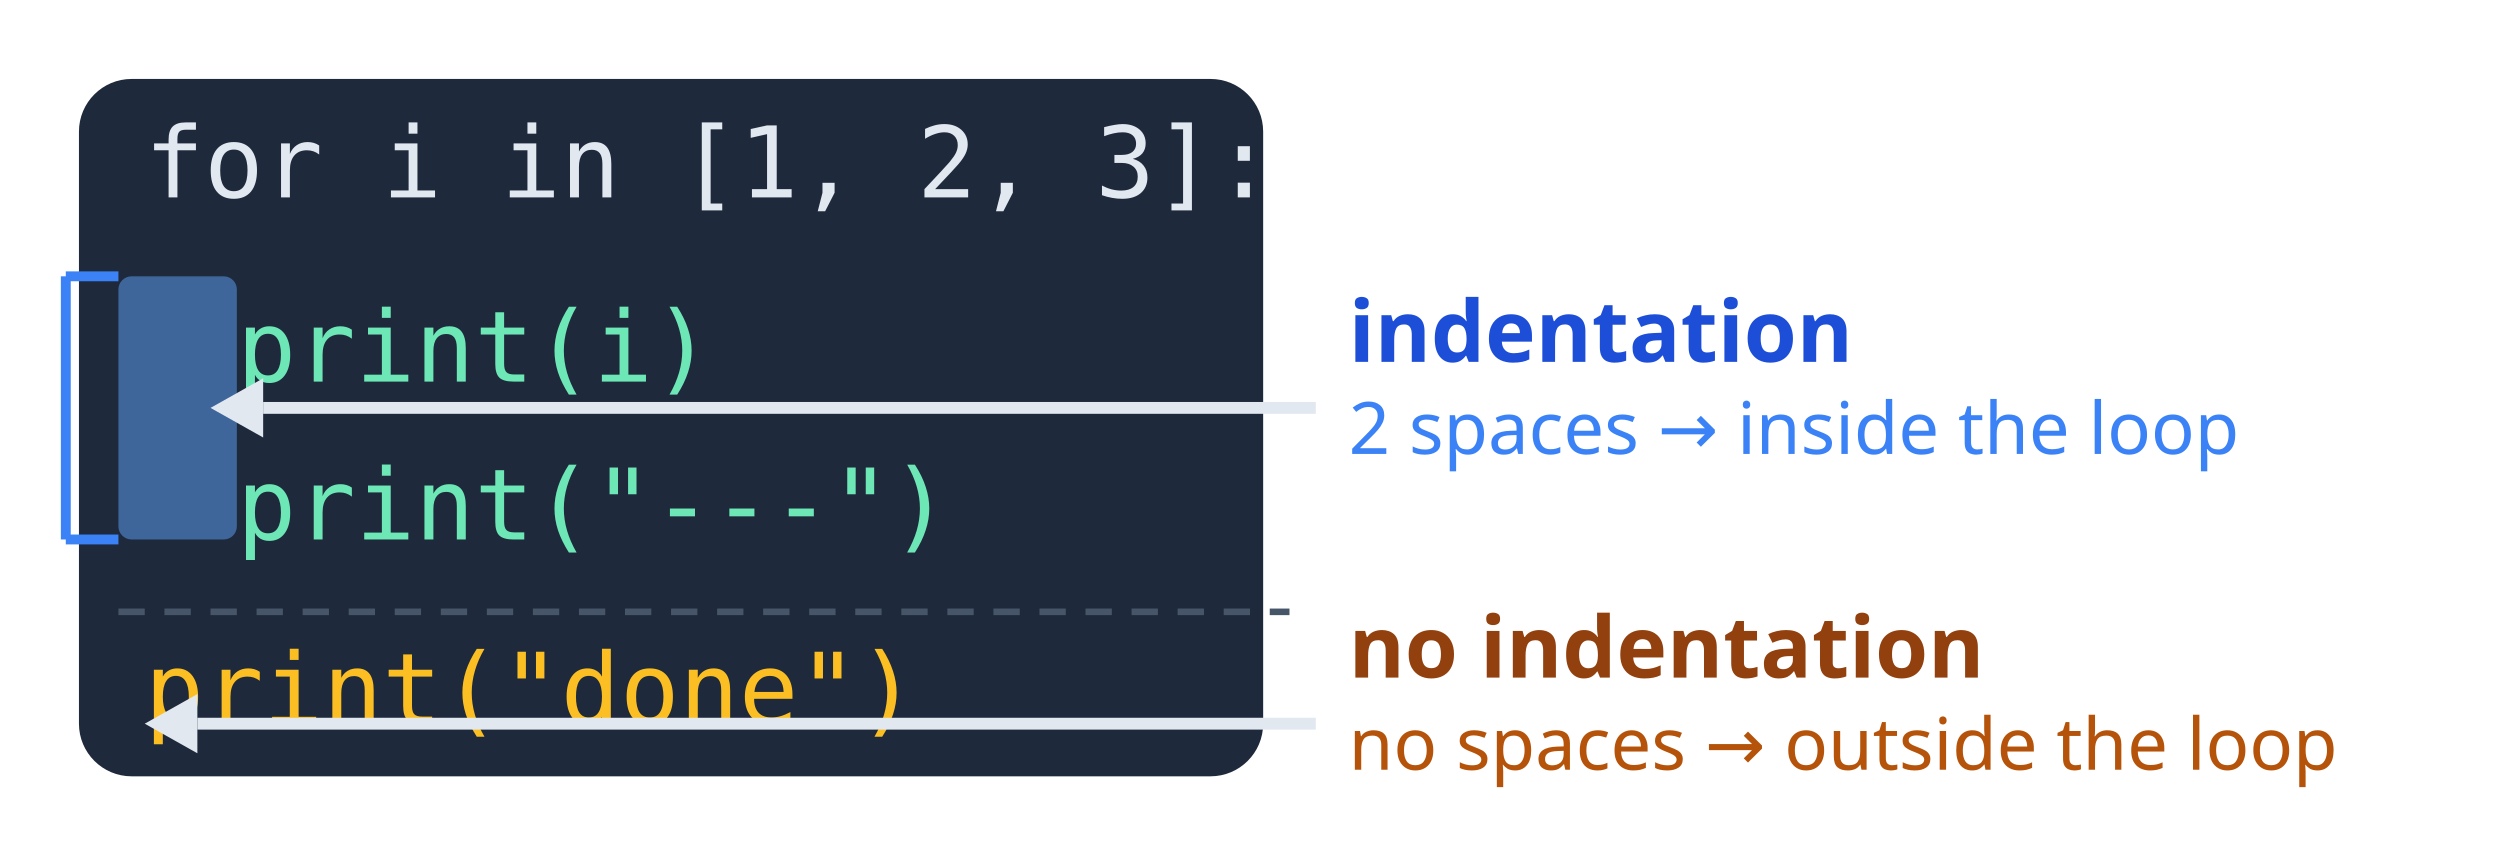
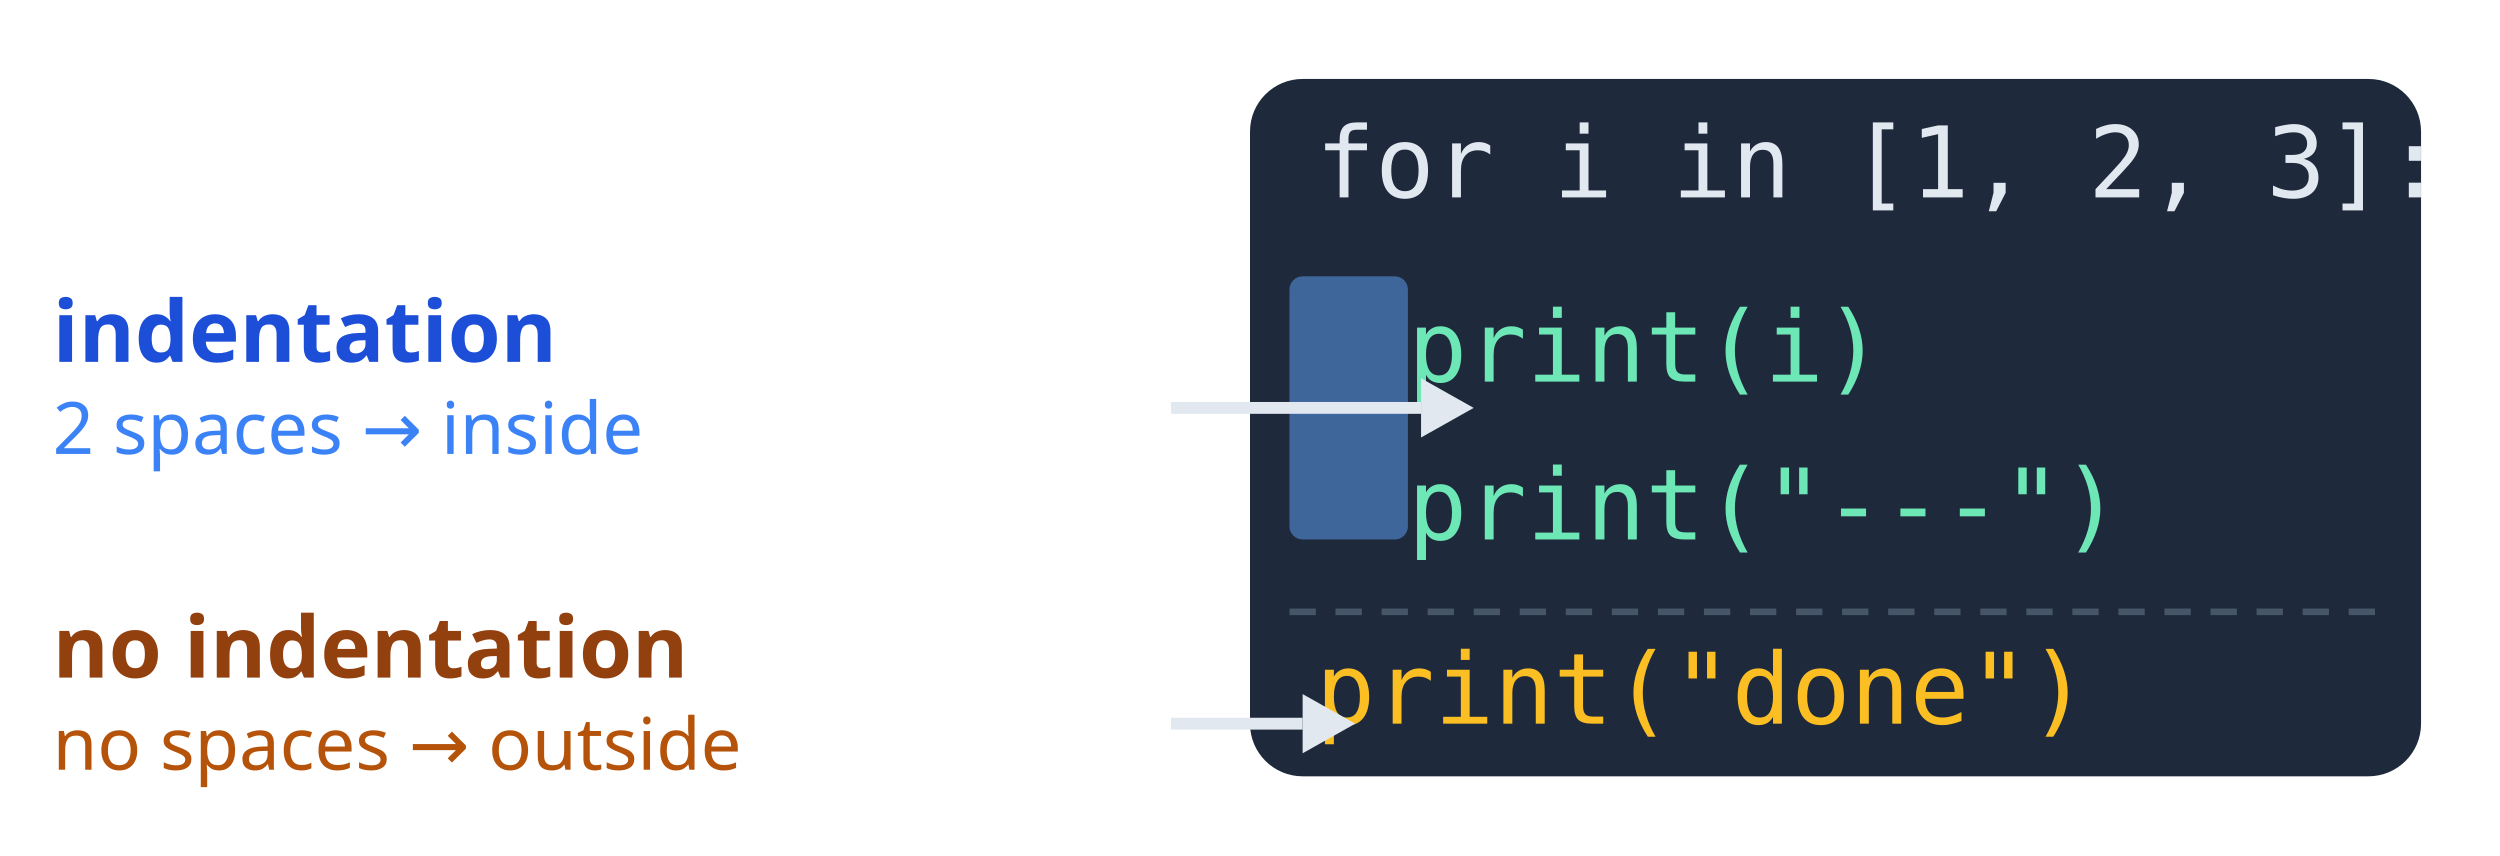
<svg xmlns="http://www.w3.org/2000/svg" viewBox="0 0 380 130">
-   <rect x="12" y="12" width="180" height="106" rx="8" fill="#1e293b" />
-   <rect x="18" y="42" width="18" height="40" rx="2" fill="rgba(96,165,250,0.5)" />
-   <text font-family="monospace" font-size="15" x="22" y="30" fill="#e2e8f0">for i in [1, 2, 3]:</text>
-   <text font-family="monospace" font-size="15" x="36" y="58" fill="#6ee7b7">print(i)</text>
-   <text font-family="monospace" font-size="15" x="36" y="82" fill="#6ee7b7">print("---")</text>
-   <text font-family="monospace" font-size="15" x="22" y="110" fill="#fbbf24">print("done")</text>
-   <line x1="18" y1="42" x2="10" y2="42" stroke="#3b82f6" stroke-width="1.5" />
-   <line x1="10" y1="42" x2="10" y2="82" stroke="#3b82f6" stroke-width="1.5" />
-   <line x1="10" y1="82" x2="18" y2="82" stroke="#3b82f6" stroke-width="1.5" />
-   <line x1="200" y1="62" x2="40" y2="62" stroke="#e2e8f0" stroke-width="1.8" />
-   <polygon points="32,62 40,57.5 40,66.5" fill="#e2e8f0" />
-   <text x="205" y="55" font-family="sans-serif" font-size="13" fill="#1d4ed8" font-weight="700">indentation</text>
-   <text x="205" y="69" font-family="sans-serif" font-size="11" fill="#3b82f6">2 spaces → inside the loop</text>
-   <line x1="18" y1="93" x2="196" y2="93" stroke="#475569" stroke-width="1" stroke-dasharray="4,3" />
-   <line x1="200" y1="110" x2="30" y2="110" stroke="#e2e8f0" stroke-width="1.8" />
-   <polygon points="22,110 30,105.5 30,114.5" fill="#e2e8f0" />
-   <text x="205" y="103" font-family="sans-serif" font-size="13" fill="#92400e" font-weight="700">no indentation</text>
-   <text x="205" y="117" font-family="sans-serif" font-size="11" fill="#b45309">no spaces → outside the loop</text>
+   <rect x="190" y="12" width="178" height="106" rx="8" fill="#1e293b" />
+   <rect x="196" y="42" width="18" height="40" rx="2" fill="rgba(96,165,250,0.5)" />
+   <text font-family="monospace" font-size="15" x="200" y="30" fill="#e2e8f0">for i in [1, 2, 3]:</text>
+   <text font-family="monospace" font-size="15" x="214" y="58" fill="#6ee7b7">print(i)</text>
+   <text font-family="monospace" font-size="15" x="214" y="82" fill="#6ee7b7">print("---")</text>
+   <text font-family="monospace" font-size="15" x="200" y="110" fill="#fbbf24">print("done")</text>
+   <line x1="196" y1="93" x2="362" y2="93" stroke="#475569" stroke-width="1" stroke-dasharray="4,3" />
+   <text x="8" y="55" font-family="sans-serif" font-size="13" fill="#1d4ed8" font-weight="700">indentation</text>
+   <text x="8" y="69" font-family="sans-serif" font-size="11" fill="#3b82f6">2 spaces → inside</text>
+   <line x1="178" y1="62" x2="216" y2="62" stroke="#e2e8f0" stroke-width="1.8" />
+   <polygon points="224,62 216,57.5 216,66.5" fill="#e2e8f0" />
+   <text x="8" y="103" font-family="sans-serif" font-size="13" fill="#92400e" font-weight="700">no indentation</text>
+   <text x="8" y="117" font-family="sans-serif" font-size="11" fill="#b45309">no spaces → outside</text>
+   <line x1="178" y1="110" x2="198" y2="110" stroke="#e2e8f0" stroke-width="1.8" />
+   <polygon points="206,110 198,105.5 198,114.5" fill="#e2e8f0" />
</svg>
